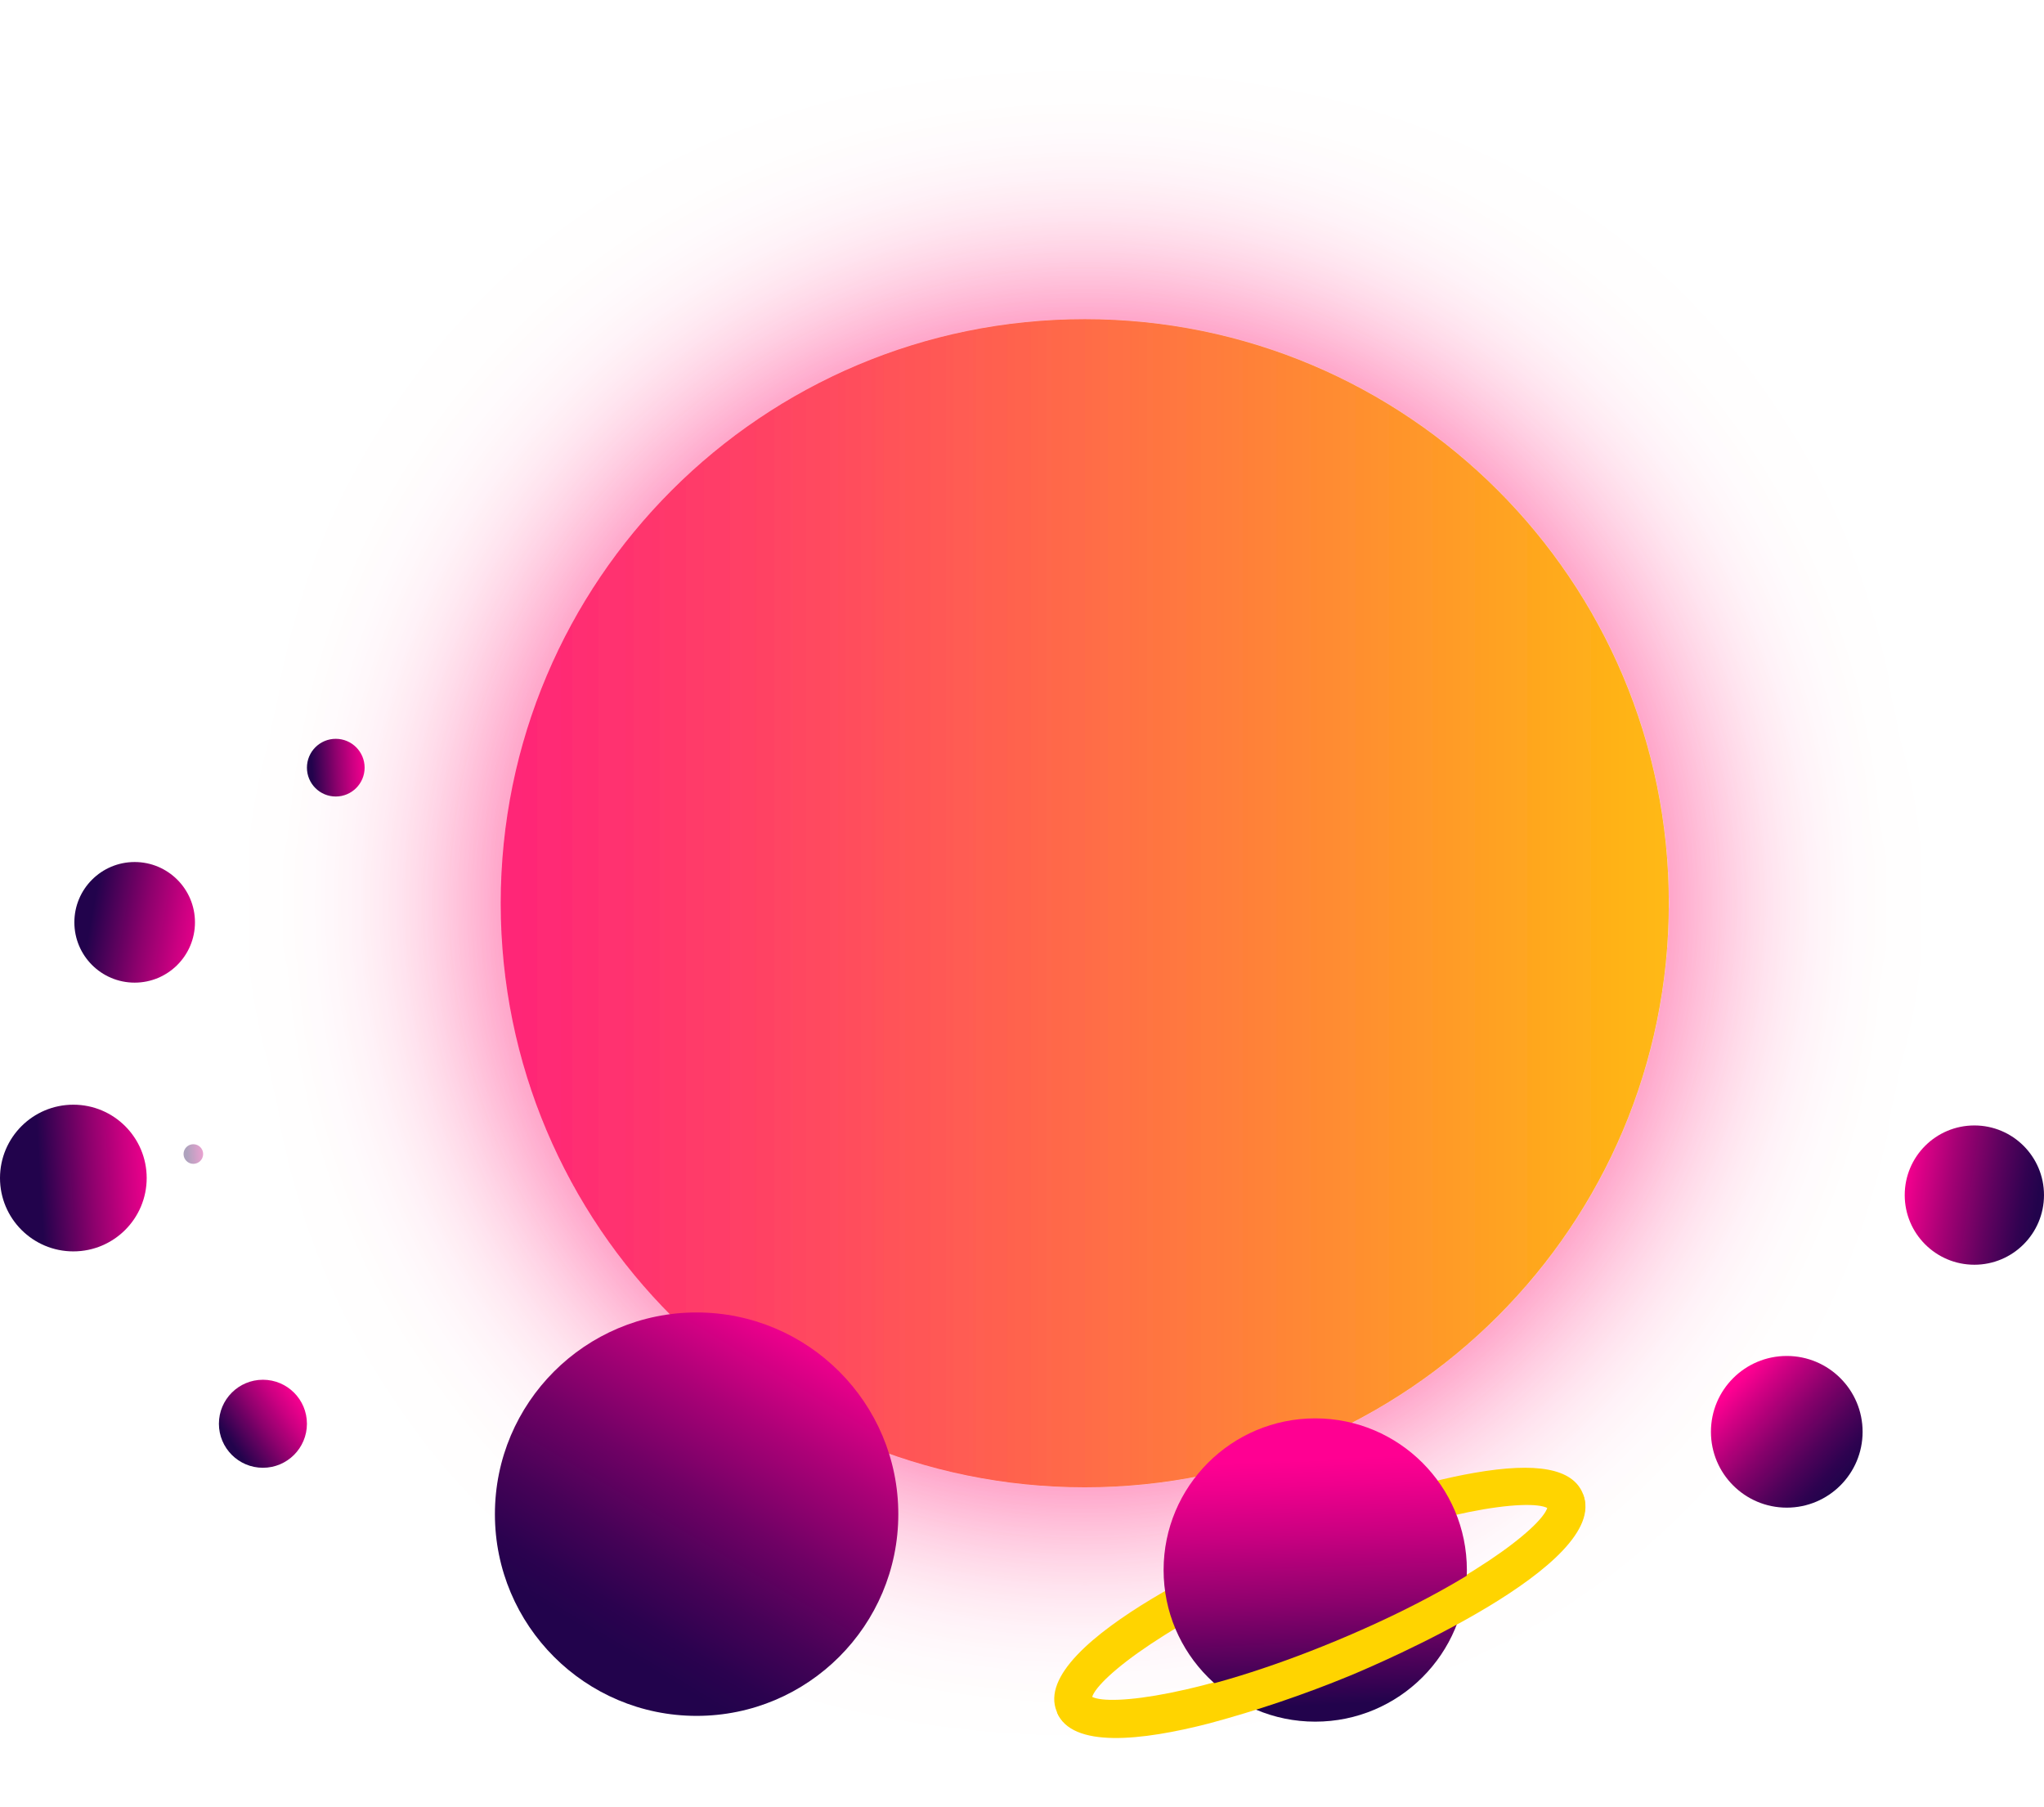
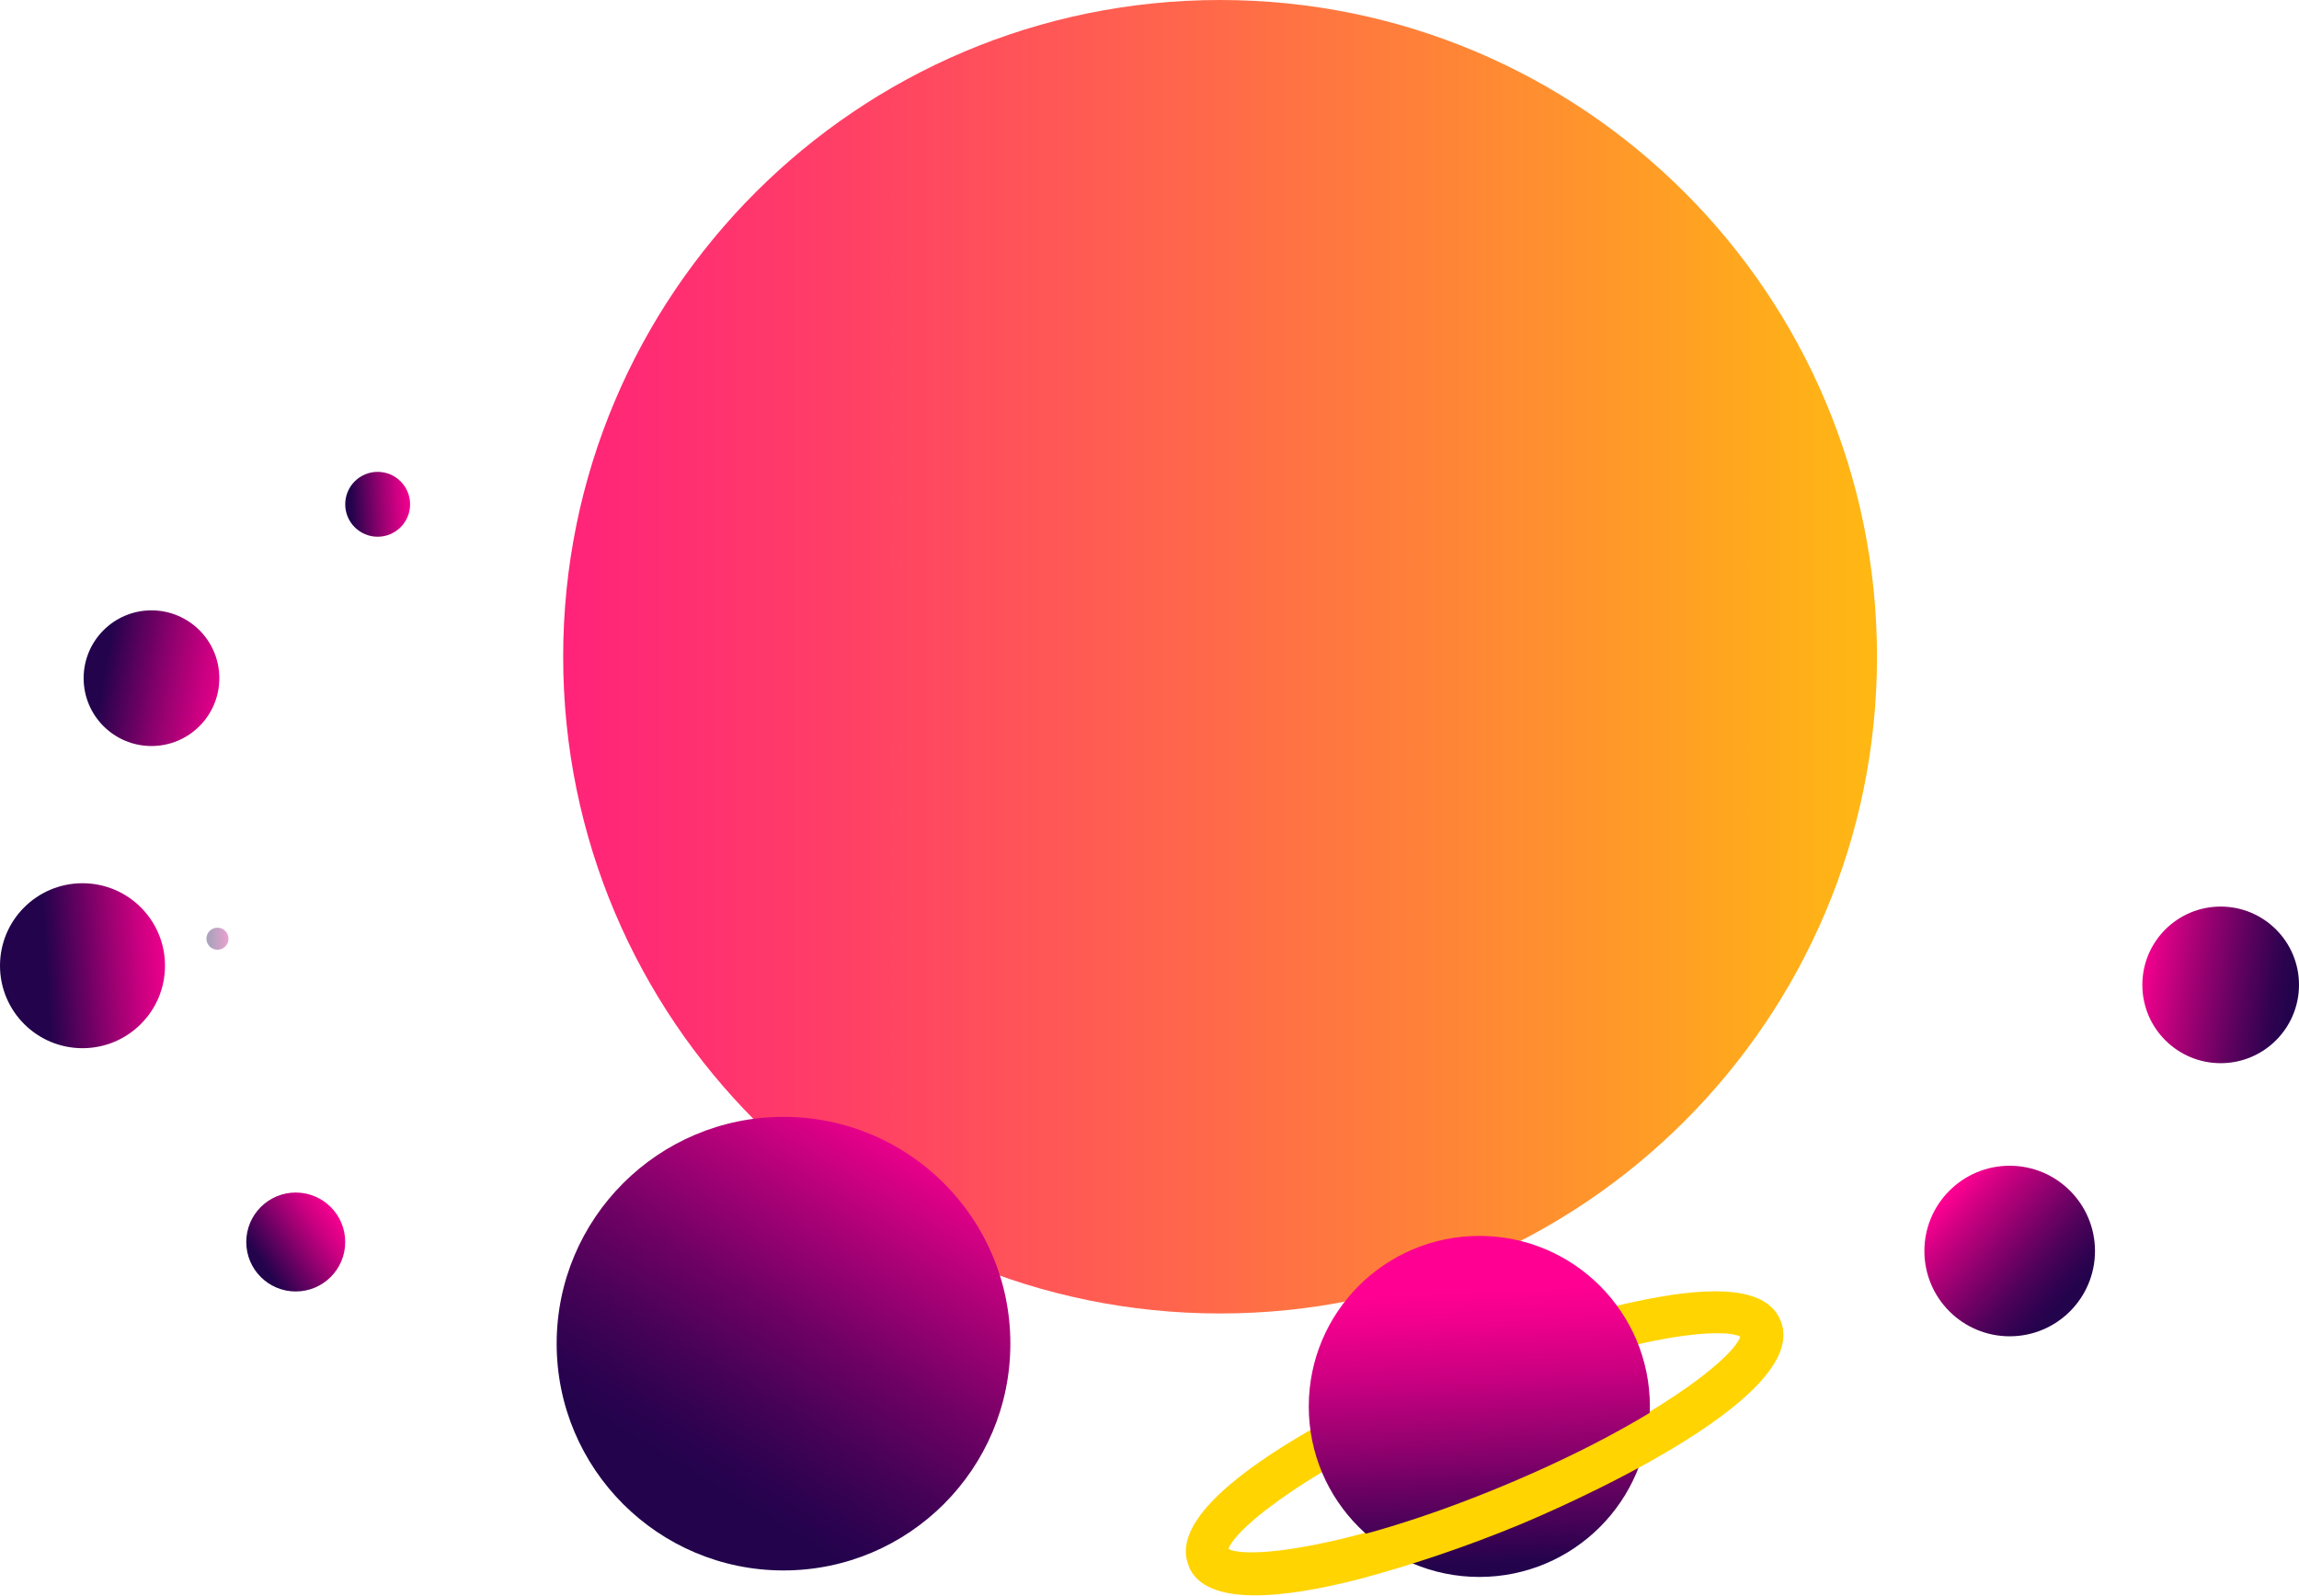
- <svg xmlns="http://www.w3.org/2000/svg" xmlns:xlink="http://www.w3.org/1999/xlink" width="550.609" height="486.595" viewBox="0 0 550.609 486.595">
+ <svg xmlns="http://www.w3.org/2000/svg" xmlns:xlink="http://www.w3.org/1999/xlink" id="b36925cc-6a48-40a7-83da-a1d45fd3f547" data-name="Calque 1" viewBox="0 0 550.61 382.19">
  <defs>
-     <linearGradient id="linear-gradient" x1="-0.318" y1="0.5" x2="1.166" y2="0.5" gradientUnits="objectBoundingBox">
+     <linearGradient id="f1104711-5a4f-462d-947a-06934fe3f05b" data-name="Dégradé sans nom" x1="-60.12" y1="35.6" x2="-58.64" y2="35.6" gradientTransform="translate(18954 -11042.76) scale(314.65)" gradientUnits="userSpaceOnUse">
      <stop offset="0" stop-color="#ff0092" />
-       <stop offset="0.125" stop-color="#ff1384" />
-       <stop offset="0.379" stop-color="#ff4562" />
-       <stop offset="0.737" stop-color="#ff952b" />
+       <stop offset="0.13" stop-color="#ff1384" />
+       <stop offset="0.38" stop-color="#ff4562" />
+       <stop offset="0.74" stop-color="#ff952b" />
      <stop offset="1" stop-color="#ffd400" />
    </linearGradient>
-     <filter id="Ellipse_7" x="48.912" y="0" width="486.595" height="486.595" filterUnits="userSpaceOnUse">
-       <feOffset input="SourceAlpha" />
-       <feGaussianBlur stdDeviation="28.657" result="blur" />
-       <feFlood flood-color="#ff0068" flood-opacity="0.749" />
-       <feComposite operator="in" in2="blur" />
-       <feComposite in="SourceGraphic" />
-     </filter>
-     <linearGradient id="linear-gradient-2" x1="-0.589" y1="0.554" x2="1.082" y2="0.471" gradientUnits="objectBoundingBox">
-       <stop offset="0.405" stop-color="#22034c" />
-       <stop offset="0.458" stop-color="#390253" />
-       <stop offset="0.656" stop-color="#8d016d" />
-       <stop offset="0.819" stop-color="#ca0081" />
-       <stop offset="0.938" stop-color="#f0008d" />
+     <linearGradient id="f6d1d89e-c52b-411b-a050-ee6fa8ecffee" data-name="Dégradé sans nom 2" x1="-56.73" y1="57.44" x2="-55.06" y2="57.35" gradientTransform="translate(955.08 -770.87) scale(15.54)" gradientUnits="userSpaceOnUse">
+       <stop offset="0.41" stop-color="#22034c" />
+       <stop offset="0.46" stop-color="#390253" />
+       <stop offset="0.66" stop-color="#8d016d" />
+       <stop offset="0.82" stop-color="#ca0081" />
+       <stop offset="0.94" stop-color="#f0008d" />
      <stop offset="1" stop-color="#ff0092" />
    </linearGradient>
-     <linearGradient id="linear-gradient-3" x1="-0.564" y1="0.307" x2="1.187" y2="0.624" xlink:href="#linear-gradient-2" />
-     <linearGradient id="linear-gradient-4" x1="-0.528" y1="1.208" x2="0.967" y2="0.179" gradientUnits="objectBoundingBox">
-       <stop offset="0.457" stop-color="#22034c" />
-       <stop offset="0.505" stop-color="#390253" />
-       <stop offset="0.686" stop-color="#8d016d" />
-       <stop offset="0.835" stop-color="#ca0081" />
-       <stop offset="0.943" stop-color="#f0008d" />
+     <linearGradient id="afbb2e98-7b35-4f88-9836-69441bb4a389" data-name="Dégradé sans nom 3" x1="-58.72" y1="45.24" x2="-56.97" y2="45.55" gradientTransform="translate(1909.43 -1313.49) scale(32.49)" xlink:href="#f6d1d89e-c52b-411b-a050-ee6fa8ecffee" />
+     <linearGradient id="a22df279-9a60-4f9a-96f9-ed362d0f1b0c" data-name="Dégradé sans nom 4" x1="-57.99" y1="50.19" x2="-56.5" y2="49.16" gradientTransform="translate(1421.57 -875.77) scale(23.71)" gradientUnits="userSpaceOnUse">
+       <stop offset="0.46" stop-color="#22034c" />
+       <stop offset="0.51" stop-color="#390253" />
+       <stop offset="0.69" stop-color="#8d016d" />
+       <stop offset="0.83" stop-color="#ca0081" />
+       <stop offset="0.94" stop-color="#f0008d" />
      <stop offset="1" stop-color="#ff0092" />
    </linearGradient>
-     <linearGradient id="linear-gradient-5" x1="-0.109" y1="1.512" x2="0.785" y2="0.026" gradientUnits="objectBoundingBox">
-       <stop offset="0.457" stop-color="#22034c" />
-       <stop offset="0.508" stop-color="#2b024f" />
-       <stop offset="0.595" stop-color="#460257" />
-       <stop offset="0.706" stop-color="#700165" />
-       <stop offset="0.838" stop-color="#ac0177" />
-       <stop offset="0.986" stop-color="#f7008f" />
+     <linearGradient id="e514bf14-464a-4ed0-a052-cd5cc596f8a3" data-name="Dégradé sans nom 5" x1="-59.55" y1="38.76" x2="-58.66" y2="37.28" gradientTransform="translate(6593.4 -3782.29) scale(108.67)" gradientUnits="userSpaceOnUse">
+       <stop offset="0.46" stop-color="#22034c" />
+       <stop offset="0.51" stop-color="#2b024f" />
+       <stop offset="0.6" stop-color="#460257" />
+       <stop offset="0.71" stop-color="#700165" />
+       <stop offset="0.84" stop-color="#ac0177" />
+       <stop offset="0.99" stop-color="#f7008f" />
      <stop offset="1" stop-color="#ff0092" />
    </linearGradient>
-     <linearGradient id="linear-gradient-6" x1="-0.43" y1="0.554" x2="1.106" y2="0.465" xlink:href="#linear-gradient-4" />
-     <linearGradient id="linear-gradient-7" x1="-0.884" y1="0.589" x2="1.418" y2="0.441" xlink:href="#linear-gradient-4" />
-     <linearGradient id="linear-gradient-8" x1="-3.852" y1="3.098" x2="-3.227" y2="5.147" gradientUnits="objectBoundingBox">
+     <linearGradient id="b36f07f9-52a0-48da-8a1d-50c3f3eb6c50" data-name="Dégradé sans nom 6" x1="-58.91" y1="43.59" x2="-57.37" y2="43.5" gradientTransform="translate(2311.08 -1489.16) scale(39.52)" xlink:href="#a22df279-9a60-4f9a-96f9-ed362d0f1b0c" />
+     <linearGradient id="eceb7580-2ed3-401d-a6ea-2da01a1e335f" data-name="Dégradé sans nom 7" x1="-49.55" y1="101.57" x2="-47.24" y2="101.42" gradientTransform="translate(306.36 -310.91) scale(5.28)" xlink:href="#a22df279-9a60-4f9a-96f9-ed362d0f1b0c" />
+     <linearGradient id="f69f3c4a-6276-4bf2-bfb8-aec878f0c42c" data-name="Dégradé sans nom 8" x1="-58.73" y1="40.54" x2="-58.1" y2="42.59" gradientTransform="translate(8806.26 -2513.2) scale(143.04 72.57)" gradientUnits="userSpaceOnUse">
      <stop offset="0" stop-color="#ffd400" />
-       <stop offset="0.048" stop-color="#ffb415" />
-       <stop offset="0.121" stop-color="#ff8a32" />
-       <stop offset="0.201" stop-color="#ff654c" />
-       <stop offset="0.287" stop-color="#ff4562" />
-       <stop offset="0.379" stop-color="#ff2c73" />
-       <stop offset="0.481" stop-color="#ff1881" />
-       <stop offset="0.598" stop-color="#ff0a8a" />
-       <stop offset="0.743" stop-color="#ff0290" />
+       <stop offset="0.05" stop-color="#ffb415" />
+       <stop offset="0.12" stop-color="#ff8a32" />
+       <stop offset="0.2" stop-color="#ff654c" />
+       <stop offset="0.29" stop-color="#ff4562" />
+       <stop offset="0.38" stop-color="#ff2c73" />
+       <stop offset="0.48" stop-color="#ff1881" />
+       <stop offset="0.6" stop-color="#ff0a8a" />
+       <stop offset="0.74" stop-color="#ff0290" />
      <stop offset="1" stop-color="#ff0092" />
    </linearGradient>
-     <linearGradient id="linear-gradient-9" x1="0.549" y1="1.631" x2="0.484" y2="0.133" xlink:href="#linear-gradient-4" />
-     <linearGradient id="linear-gradient-10" x1="-3.878" y1="3.318" x2="-3.251" y2="5.58" xlink:href="#linear-gradient-8" />
-     <linearGradient id="linear-gradient-11" x1="0.979" y1="0.941" x2="0.16" y2="0.187" gradientUnits="objectBoundingBox">
-       <stop offset="0.157" stop-color="#22034c" />
-       <stop offset="0.241" stop-color="#2e0250" />
-       <stop offset="0.396" stop-color="#50025a" />
-       <stop offset="0.605" stop-color="#86016b" />
-       <stop offset="0.857" stop-color="#d10083" />
+     <linearGradient id="e5fbb670-87a7-4c21-a896-03bffe218371" data-name="Dégradé sans nom 9" x1="-58.71" y1="39.96" x2="-58.78" y2="38.46" gradientTransform="translate(5154.97 -2832.79) scale(81.69)" xlink:href="#a22df279-9a60-4f9a-96f9-ed362d0f1b0c" />
+     <linearGradient id="fca52f63-c2e2-45ba-a777-3a9e125a52a7" data-name="Dégradé sans nom 10" x1="-58.65" y1="41.37" x2="-58.02" y2="43.63" gradientTransform="translate(8766.47 -2269.89) scale(142.36 65.7)" xlink:href="#f69f3c4a-6276-4bf2-bfb8-aec878f0c42c" />
+     <linearGradient id="a3f5ee02-6b52-4b3c-bc37-c76cf4c7973c" data-name="Dégradé sans nom 11" x1="-57.57" y1="43.63" x2="-58.39" y2="42.88" gradientTransform="translate(2852.43 -1465.89) scale(40.86)" gradientUnits="userSpaceOnUse">
+       <stop offset="0.16" stop-color="#22034c" />
+       <stop offset="0.24" stop-color="#2e0250" />
+       <stop offset="0.4" stop-color="#50025a" />
+       <stop offset="0.6" stop-color="#86016b" />
+       <stop offset="0.86" stop-color="#d10083" />
      <stop offset="1" stop-color="#ff0092" />
    </linearGradient>
-     <linearGradient id="linear-gradient-12" x1="1.415" y1="0.64" x2="-0.037" y2="0.418" gradientUnits="objectBoundingBox">
-       <stop offset="0.319" stop-color="#22034c" />
-       <stop offset="0.395" stop-color="#320251" />
-       <stop offset="0.547" stop-color="#5f025f" />
-       <stop offset="0.759" stop-color="#a60175" />
+     <linearGradient id="ffddc113-b18b-4320-9e98-fe203af87181" data-name="Dégradé sans nom 12" x1="-56.99" y1="44.13" x2="-58.44" y2="43.91" gradientTransform="translate(2704.23 -1414.52) scale(37.52)" gradientUnits="userSpaceOnUse">
+       <stop offset="0.32" stop-color="#22034c" />
+       <stop offset="0.4" stop-color="#320251" />
+       <stop offset="0.55" stop-color="#5f025f" />
+       <stop offset="0.76" stop-color="#a60175" />
      <stop offset="1" stop-color="#ff0092" />
    </linearGradient>
  </defs>
-   <g id="Groupe_53" data-name="Groupe 53" transform="translate(-303.459 -36.789)">
-     <g transform="matrix(1, 0, 0, 1, 303.46, 36.79)" filter="url(#Ellipse_7)">
-       <circle id="Ellipse_7-2" data-name="Ellipse 7" cx="157.327" cy="157.327" r="157.327" transform="translate(134.88 85.97)" fill="url(#linear-gradient)" />
-     </g>
-     <g id="Groupe_52" data-name="Groupe 52" transform="translate(303.459 235.799)">
-       <circle id="Ellipse_8" data-name="Ellipse 8" cx="7.77" cy="7.77" r="7.77" transform="translate(82.68 0)" fill="url(#linear-gradient-2)" />
-       <circle id="Ellipse_9" data-name="Ellipse 9" cx="16.245" cy="16.245" r="16.245" transform="translate(20.031 33.186)" fill="url(#linear-gradient-3)" />
-       <circle id="Ellipse_10" data-name="Ellipse 10" cx="11.855" cy="11.855" r="11.855" transform="translate(58.971 172.643)" fill="url(#linear-gradient-4)" />
-       <circle id="Ellipse_11" data-name="Ellipse 11" cx="54.333" cy="54.333" r="54.333" transform="translate(133.319 154.517)" fill="url(#linear-gradient-5)" />
-       <g id="Groupe_48" data-name="Groupe 48" transform="translate(0 98.552)">
-         <circle id="Ellipse_12" data-name="Ellipse 12" cx="19.758" cy="19.758" r="19.758" fill="url(#linear-gradient-6)" />
-         <circle id="Ellipse_13" data-name="Ellipse 13" cx="2.642" cy="2.642" r="2.642" transform="translate(49.442 10.648)" opacity="0.37" fill="url(#linear-gradient-7)" />
-       </g>
-       <g id="Groupe_51" data-name="Groupe 51" transform="translate(283.987 183.046)">
-         <g id="Groupe_49" data-name="Groupe 49" transform="translate(0 13.305)">
-           <path id="Tracé_221" data-name="Tracé 221" d="M746.684,628.839c-18.272,4.713-36.985,6.76-41.017-2.952-7.868-18.956,55.5-45.9,62.747-48.91,18.008-7.477,35.644-12.94,49.665-15.389,16.938-2.958,26.513-1.164,29.274,5.485h0c7.868,18.957-55.5,45.9-62.748,48.91A312.746,312.746,0,0,1,746.684,628.839Zm-31.474-6.914c4.891,2.494,29.5-.325,65.52-15.275s55.391-30.392,57.078-35.614c-4.889-2.492-29.5.324-65.519,15.276S716.9,616.7,715.21,621.925Z" transform="translate(-704.992 -560.21)" fill="url(#linear-gradient-8)" />
-         </g>
-         <circle id="Ellipse_14" data-name="Ellipse 14" cx="40.847" cy="40.847" r="40.847" transform="translate(29.462)" fill="url(#linear-gradient-9)" />
-         <g id="Groupe_50" data-name="Groupe 50" transform="translate(0.734 20.396)">
-           <path id="Tracé_222" data-name="Tracé 222" d="M747.049,632c-18.272,4.713-36.987,6.762-41.02-2.95l9.334-3.874a1.11,1.11,0,0,0-.251-.385c3.548,2.981,28.629.528,65.98-14.978s56.8-31.534,57.193-36.151a1.1,1.1,0,0,0,.1.45l9.334-3.875c7.868,18.957-55.5,45.9-62.747,48.91A312.882,312.882,0,0,1,747.049,632Z" transform="translate(-706.029 -570.237)" fill="url(#linear-gradient-10)" />
+   <g id="f57e7569-0d45-4f1a-89f4-ee85441d216b" data-name="e0eee170-cc15-4bd2-8ae9-df67d6a10856">
+     <g id="fba080c1-6611-4034-a181-77a39dd2f33f" data-name="e152cf7a-2f7f-4d01-bea4-a0170e306ed0">
+       <g id="ffb5e01f-bd04-48f4-9638-2c23782ee6a6" data-name="bc2125dc-c0b0-4fad-bc61-6bfffbda2c22">
+         <circle id="ad507d1e-6698-4704-9edf-01dbf1fb46e7" data-name="e585b773-70e1-4857-99e4-e641f7f09f0d" cx="292.21" cy="157.33" r="157.33" style="fill: url(#f1104711-5a4f-462d-947a-06934fe3f05b)" />
+         <g id="bf4bcb36-54ff-4143-a2ed-bf0a326bf793" data-name="e257371f-55ed-4ad1-8907-6d377cca2fd0">
+           <circle id="b7e22721-36a9-46e7-a204-92a829283794" data-name="ef341b9b-8ccd-4a29-b654-e98e9c301a27" cx="90.45" cy="120.81" r="7.77" style="fill: url(#f6d1d89e-c52b-411b-a050-ee6fa8ecffee)" />
+           <circle id="b8833638-8f36-422b-85f9-03cb9dc09a80" data-name="b6a019fb-88e5-41ce-afbf-e6dc03094e11" cx="36.28" cy="162.47" r="16.25" style="fill: url(#afbb2e98-7b35-4f88-9836-69441bb4a389)" />
+           <circle id="b5562517-3f95-4b0d-afc8-3c2bbaed9017" data-name="ac1be0a9-f193-4382-a1a4-c2b566fa94ba" cx="70.83" cy="297.54" r="11.85" style="fill: url(#a22df279-9a60-4f9a-96f9-ed362d0f1b0c)" />
+           <circle id="fb7324fd-f669-4b35-a040-d784b998aa7e" data-name="b1b11eec-fef8-428d-bcee-730ce2001e54" cx="187.65" cy="321.89" r="54.33" style="fill: url(#e514bf14-464a-4ed0-a052-cd5cc596f8a3)" />
+           <g id="e08cd06a-4ab0-44d9-a91b-90c6431c1210" data-name="a40e6171-cf9b-4799-9063-4561ad2ff382">
+             <circle id="b80093b0-2d90-48d4-9a42-c53b8eda3fba" data-name="f03f2e07-0b6d-47f3-a770-1c6972eb33ef" cx="19.76" cy="231.35" r="19.76" style="fill: url(#b36f07f9-52a0-48da-8a1d-50c3f3eb6c50)" />
+             <circle id="b30afc84-d29c-49e8-b7ab-7e37a405c650" data-name="b13e29e5-2d0b-4ac0-8410-478a2a2d473b" cx="52.08" cy="224.88" r="2.64" style="opacity: 0.37;isolation: isolate;fill: url(#eceb7580-2ed3-401d-a6ea-2da01a1e335f)" />
+           </g>
+           <g id="ae9ad7ed-fc0b-431d-a506-44befb720b31" data-name="b534ca8f-b3ca-4c11-94b6-00b2918f10cd">
+             <g id="b9e67f57-e2bc-4c65-850f-26ea520fd4d3" data-name="e105e437-7f33-4c5f-b5bc-fae773a8f1b2">
+               <path id="f206f713-0276-4234-8fb0-9600b1fcf6ac" data-name="b9065794-b1e5-4f40-868a-fbf5e0903ba9" d="M325.68,378c-18.27,4.71-37,6.76-41-2.95-7.87-19,55.5-45.9,62.75-48.91,18-7.48,35.64-12.94,49.66-15.39,16.94-3,26.52-1.17,29.28,5.48h0c7.87,19-55.5,45.9-62.75,48.91A313,313,0,0,1,325.68,378Zm-31.47-6.92c4.89,2.5,29.5-.32,65.52-15.27s55.39-30.39,57.07-35.61c-4.89-2.5-29.5.32-65.52,15.27s-55.38,30.41-57.07,35.63Z" style="fill: url(#f69f3c4a-6276-4bf2-bfb8-aec878f0c42c)" />
+             </g>
+             <circle id="aa63d5f7-3c66-4c65-a4d2-85f065887562" data-name="b620bee0-c57d-41e8-8b78-f13bf06d2d3e" cx="354.3" cy="336.93" r="40.85" style="fill: url(#e5fbb670-87a7-4c21-a896-03bffe218371)" />
+             <g id="a1237572-3257-4292-baf9-acb5101783a6" data-name="ef9e5e5a-a0ae-40d4-80b7-4895f98d1bdf">
+               <path id="bc8f3d53-34fe-489d-8b3f-f77ea33dc789" data-name="e564e584-8dcf-4a20-9713-975265df1301" d="M325.74,378.24c-18.27,4.72-37,6.77-41-2.95l9.33-3.87a1,1,0,0,0-.25-.39c3.55,3,28.63.53,66-15s56.8-31.54,57.2-36.15a1,1,0,0,0,.1.45l9.33-3.88c7.87,19-55.5,45.9-62.75,48.91A312.81,312.81,0,0,1,325.74,378.24Z" style="fill: url(#fca52f63-c2e2-45ba-a777-3a9e125a52a7)" />
+             </g>
+           </g>
+           <circle id="a0653729-6587-4bd3-950d-e5aba52462ee" data-name="b5c4bf46-7672-48b5-92fa-1eb0e212f789" cx="481.32" cy="299.7" r="20.43" style="fill: url(#a3f5ee02-6b52-4b3c-bc37-c76cf4c7973c)" />
+           <circle id="e934dc84-2875-403e-bd07-826778ba49a6" data-name="a8117e6b-dec5-408e-8cb2-e490f45f9907" cx="531.85" cy="235.94" r="18.76" style="fill: url(#ffddc113-b18b-4320-9e98-fe203af87181)" />
        </g>
      </g>
-       <circle id="Ellipse_15" data-name="Ellipse 15" cx="20.429" cy="20.429" r="20.429" transform="translate(460.887 166.235)" fill="url(#linear-gradient-11)" />
-       <circle id="Ellipse_16" data-name="Ellipse 16" cx="18.759" cy="18.759" r="18.759" transform="translate(513.09 104.144)" fill="url(#linear-gradient-12)" />
    </g>
  </g>
</svg>
